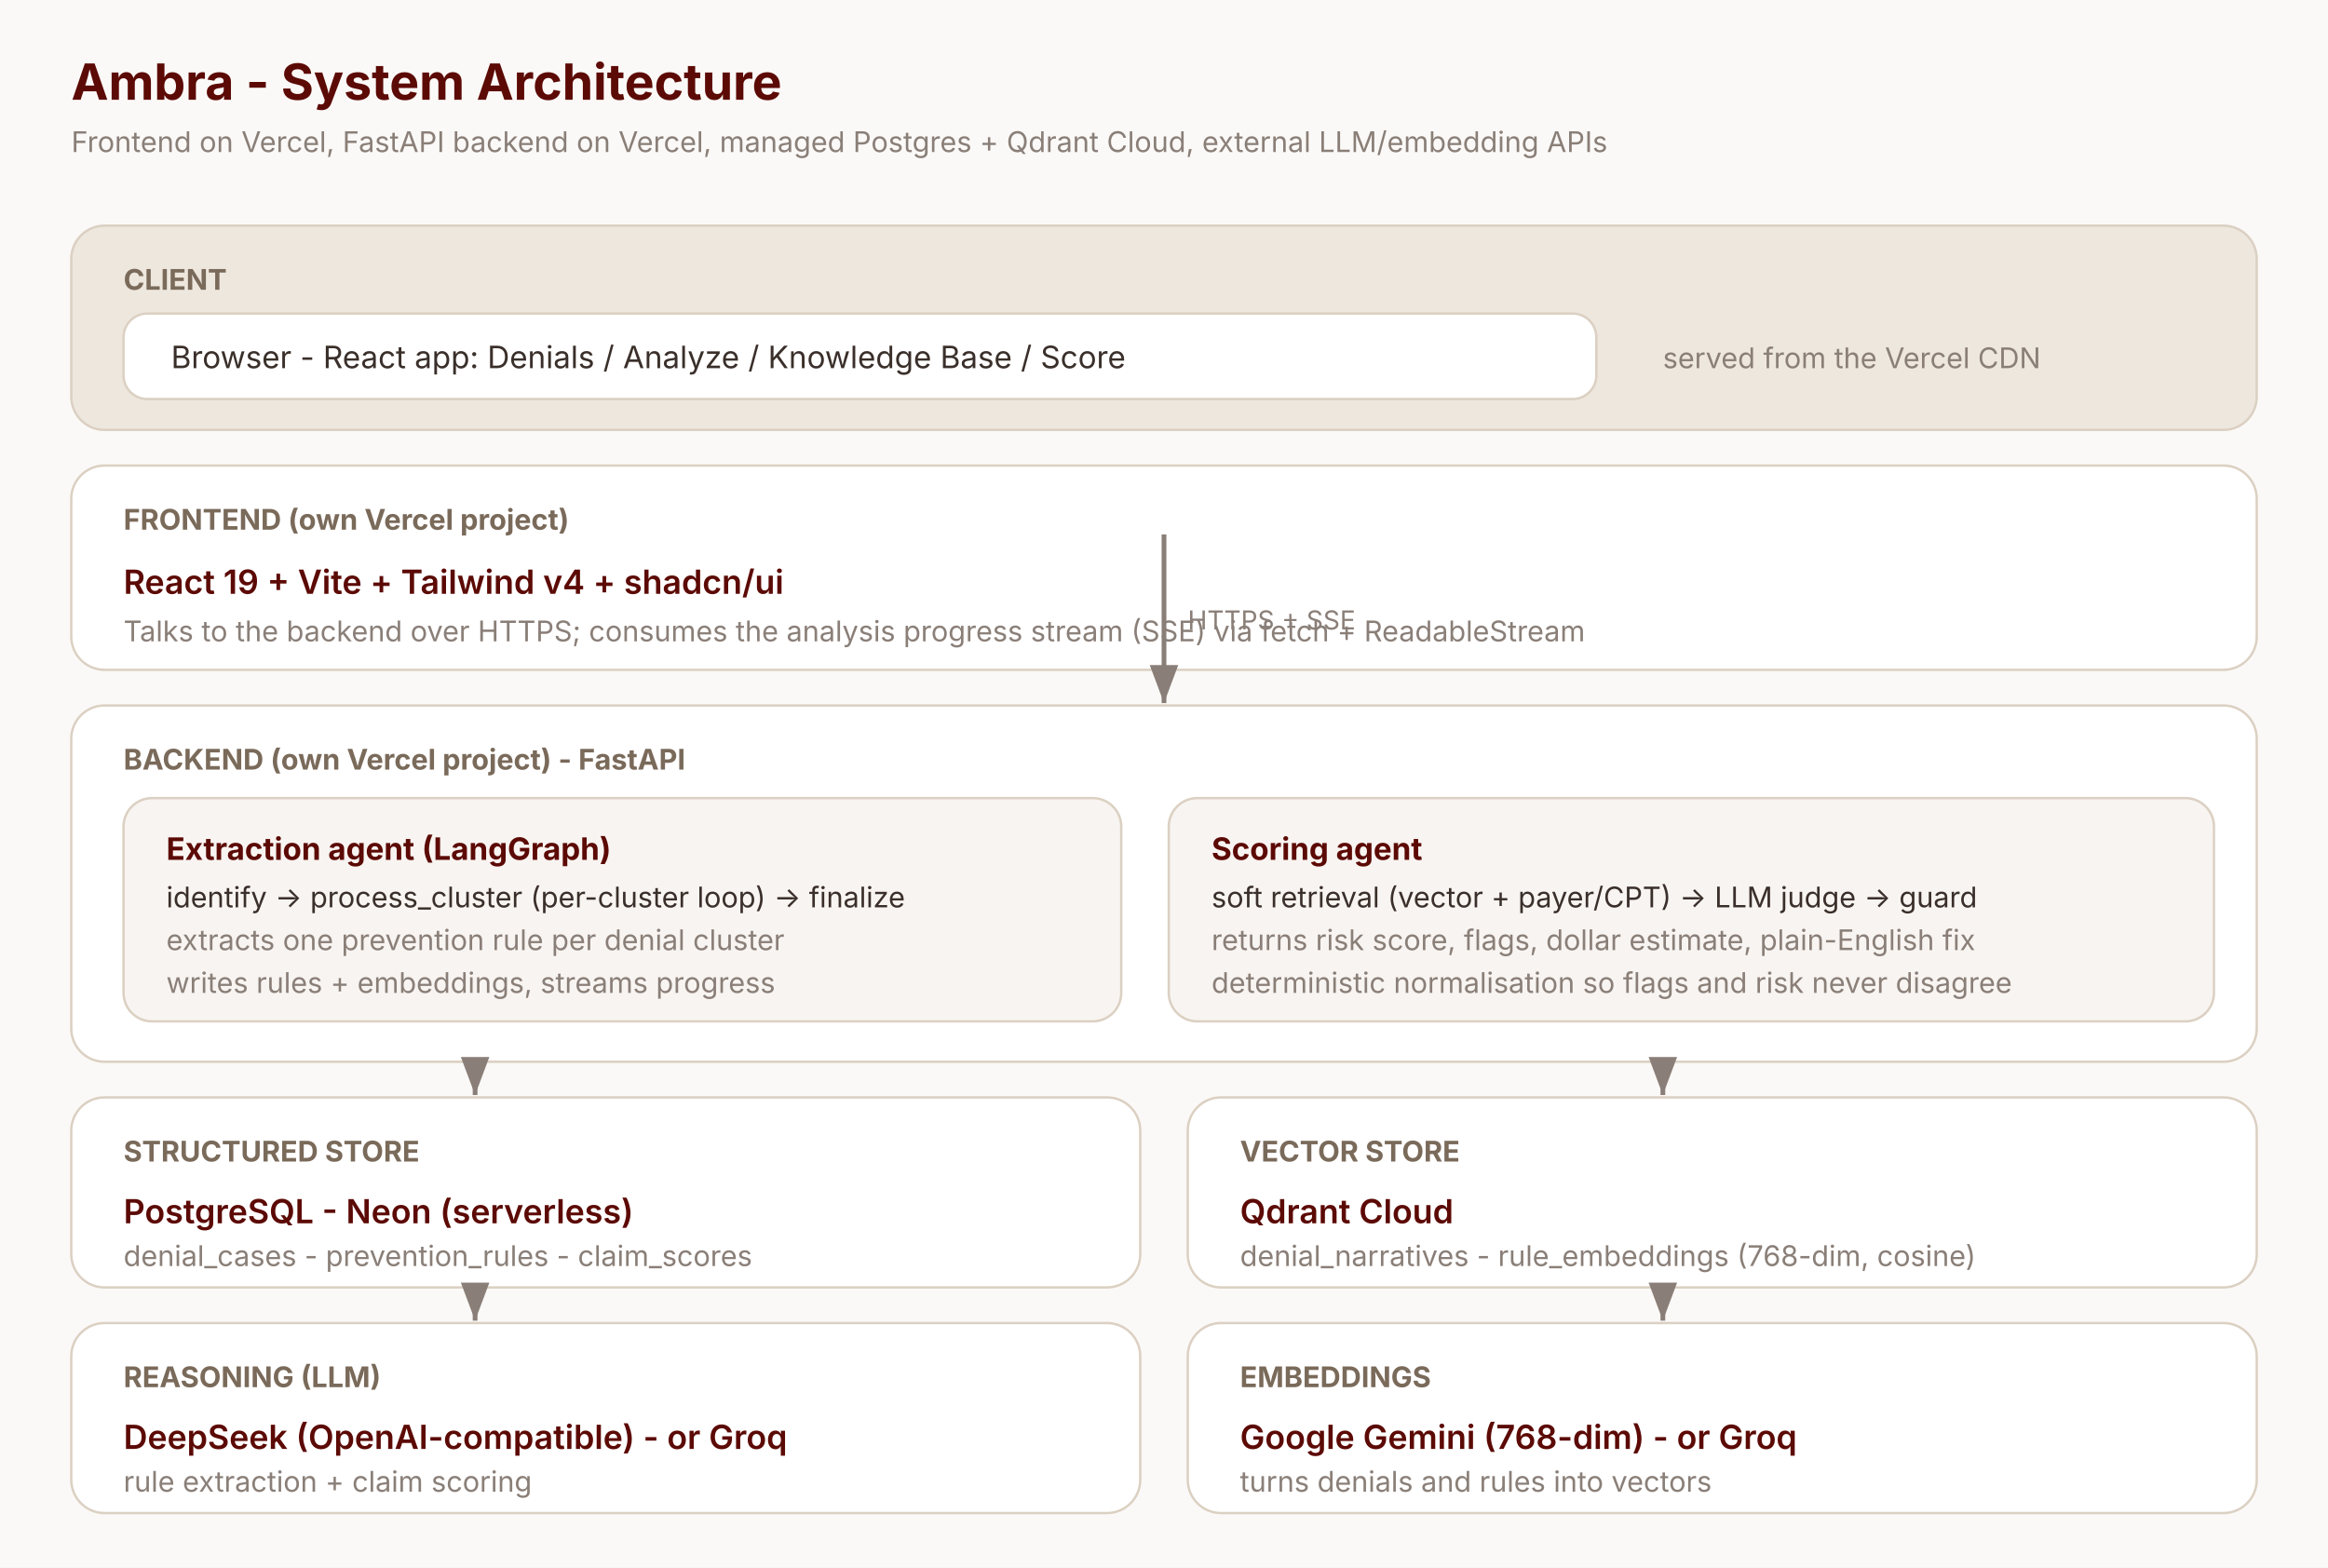
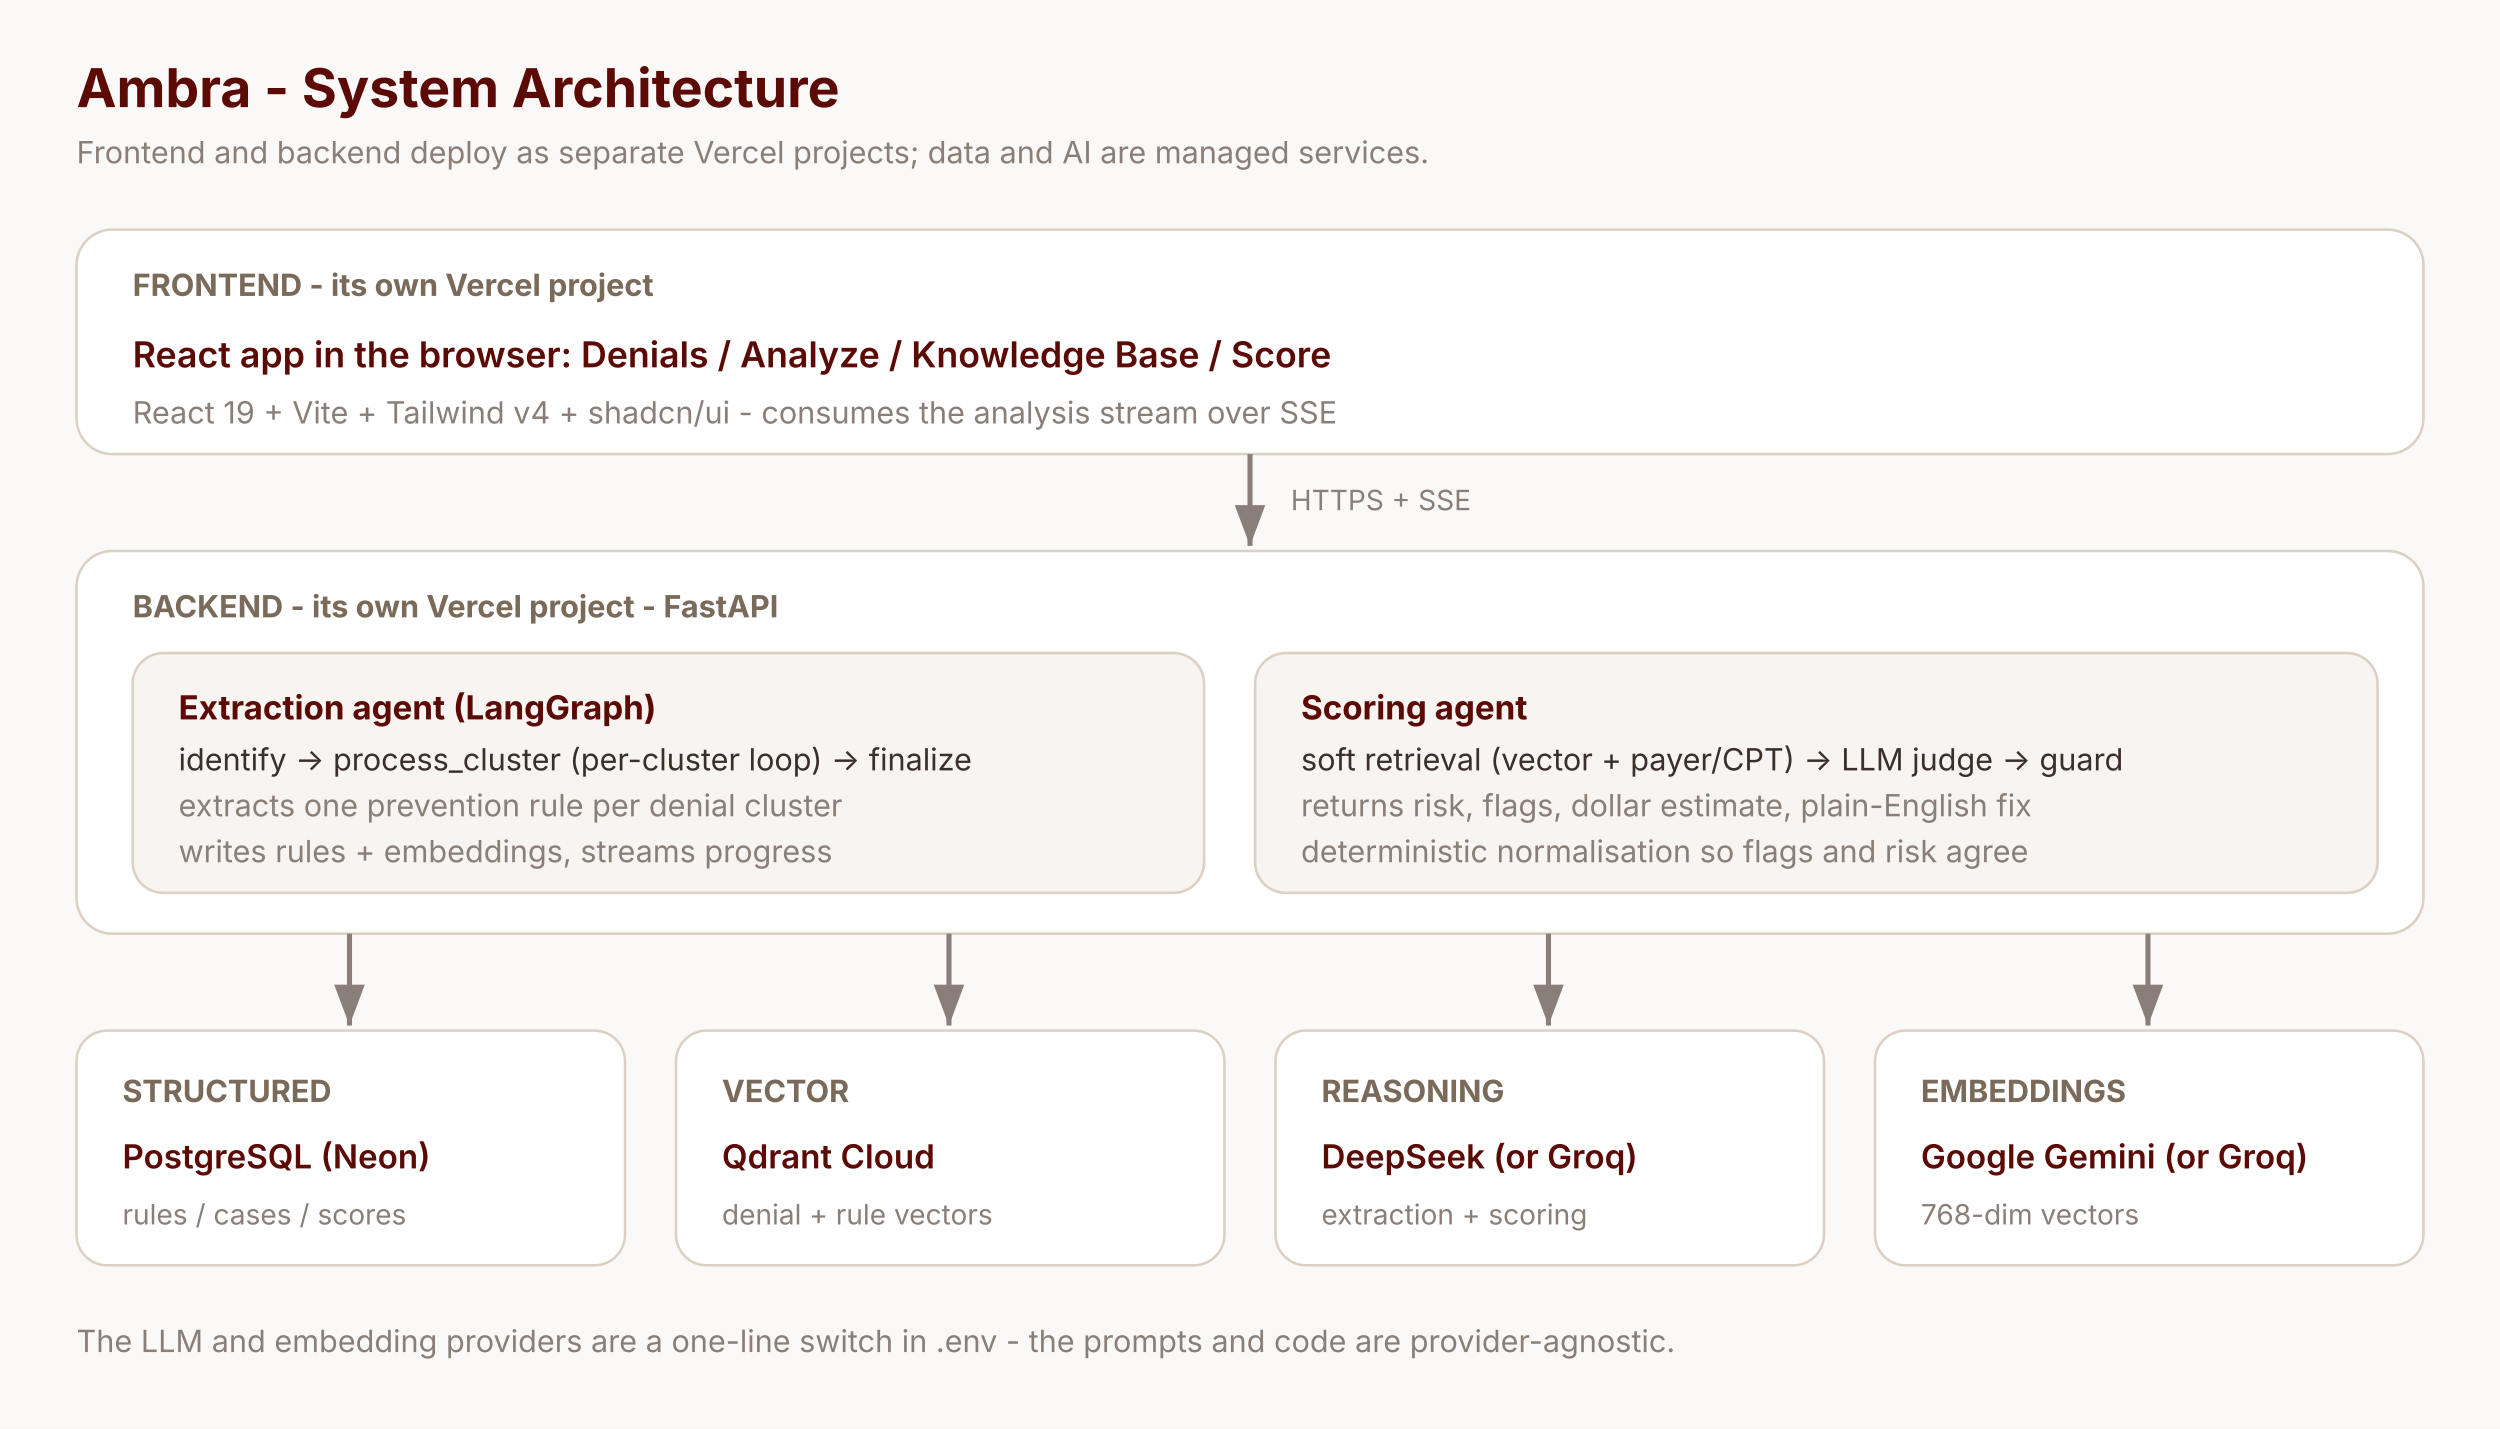
- <svg xmlns="http://www.w3.org/2000/svg" viewBox="0 0 980 660" width="980" height="660" font-family="Inter, Segoe UI, Arial, sans-serif">
+ <svg xmlns="http://www.w3.org/2000/svg" viewBox="0 0 980 560" width="980" height="560" font-family="Inter, Segoe UI, Arial, sans-serif">
  <defs>
    <marker id="arrow" markerWidth="10" markerHeight="10" refX="8" refY="3" orient="auto">
      <path d="M0,0 L8,3 L0,6 Z" fill="#8a7f78" />
    </marker>
  </defs>
-   <rect width="980" height="660" fill="#FBF9F7" />
+   <rect width="980" height="560" fill="#FBF9F7" />
  <text x="30" y="42" font-size="21" font-weight="700" fill="#5C0A05">Ambra - System Architecture</text>
-   <text x="30" y="64" font-size="12" fill="#8a7f78">Frontend on Vercel, FastAPI backend on Vercel, managed Postgres + Qdrant Cloud, external LLM/embedding APIs</text>
-   <rect x="30" y="95" width="920" height="86" rx="14" fill="#EEE7DE" stroke="#DBD0C2" />
-   <text x="52" y="122" font-size="12" font-weight="700" fill="#7a6a5a">CLIENT</text>
-   <rect x="52" y="132" width="620" height="36" rx="10" fill="#FFFFFF" stroke="#DBD0C2" />
-   <text x="72" y="155" font-size="13" fill="#3a2f2a">Browser - React app: Denials / Analyze / Knowledge Base / Score</text>
-   <text x="700" y="155" font-size="12" fill="#8a7f78">served from the Vercel CDN</text>
-   <rect x="30" y="196" width="920" height="86" rx="14" fill="#FFFFFF" stroke="#DBD0C2" />
-   <text x="52" y="223" font-size="12" font-weight="700" fill="#7a6a5a">FRONTEND (own Vercel project)</text>
-   <text x="52" y="250" font-size="14" font-weight="600" fill="#5C0A05">React 19 + Vite + Tailwind v4 + shadcn/ui</text>
-   <text x="52" y="270" font-size="12" fill="#8a7f78">Talks to the backend over HTTPS; consumes the analysis progress stream (SSE) via fetch + ReadableStream</text>
-   <rect x="30" y="297" width="920" height="150" rx="14" fill="#FFFFFF" stroke="#DBD0C2" />
-   <text x="52" y="324" font-size="12" font-weight="700" fill="#7a6a5a">BACKEND (own Vercel project) - FastAPI</text>
-   <rect x="52" y="336" width="420" height="94" rx="12" fill="#F8F4F1" stroke="#DBD0C2" />
-   <text x="70" y="362" font-size="13" font-weight="700" fill="#5C0A05">Extraction agent (LangGraph)</text>
-   <text x="70" y="382" font-size="12" fill="#3a2f2a">identify -&gt; process_cluster (per-cluster loop) -&gt; finalize</text>
-   <text x="70" y="400" font-size="12" fill="#8a7f78">extracts one prevention rule per denial cluster</text>
-   <text x="70" y="418" font-size="12" fill="#8a7f78">writes rules + embeddings, streams progress</text>
-   <rect x="492" y="336" width="440" height="94" rx="12" fill="#F8F4F1" stroke="#DBD0C2" />
-   <text x="510" y="362" font-size="13" font-weight="700" fill="#5C0A05">Scoring agent</text>
-   <text x="510" y="382" font-size="12" fill="#3a2f2a">soft retrieval (vector + payer/CPT) -&gt; LLM judge -&gt; guard</text>
-   <text x="510" y="400" font-size="12" fill="#8a7f78">returns risk score, flags, dollar estimate, plain-English fix</text>
-   <text x="510" y="418" font-size="12" fill="#8a7f78">deterministic normalisation so flags and risk never disagree</text>
-   <rect x="30" y="462" width="450" height="80" rx="14" fill="#FFFFFF" stroke="#DBD0C2" />
-   <text x="52" y="489" font-size="12" font-weight="700" fill="#7a6a5a">STRUCTURED STORE</text>
-   <text x="52" y="515" font-size="14" font-weight="600" fill="#5C0A05">PostgreSQL - Neon (serverless)</text>
-   <text x="52" y="533" font-size="12" fill="#8a7f78">denial_cases - prevention_rules - claim_scores</text>
-   <rect x="500" y="462" width="450" height="80" rx="14" fill="#FFFFFF" stroke="#DBD0C2" />
-   <text x="522" y="489" font-size="12" font-weight="700" fill="#7a6a5a">VECTOR STORE</text>
-   <text x="522" y="515" font-size="14" font-weight="600" fill="#5C0A05">Qdrant Cloud</text>
-   <text x="522" y="533" font-size="12" fill="#8a7f78">denial_narratives - rule_embeddings (768-dim, cosine)</text>
-   <rect x="30" y="557" width="450" height="80" rx="14" fill="#FFFFFF" stroke="#DBD0C2" />
-   <text x="52" y="584" font-size="12" font-weight="700" fill="#7a6a5a">REASONING (LLM)</text>
-   <text x="52" y="610" font-size="14" font-weight="600" fill="#5C0A05">DeepSeek (OpenAI-compatible) - or Groq</text>
-   <text x="52" y="628" font-size="12" fill="#8a7f78">rule extraction + claim scoring</text>
-   <rect x="500" y="557" width="450" height="80" rx="14" fill="#FFFFFF" stroke="#DBD0C2" />
-   <text x="522" y="584" font-size="12" font-weight="700" fill="#7a6a5a">EMBEDDINGS</text>
-   <text x="522" y="610" font-size="14" font-weight="600" fill="#5C0A05">Google Gemini (768-dim) - or Groq</text>
-   <text x="522" y="628" font-size="12" fill="#8a7f78">turns denials and rules into vectors</text>
-   <line x1="490" y1="225" x2="490" y2="296" stroke="#8a7f78" stroke-width="2" marker-end="url(#arrow)" />
-   <text x="500" y="265" font-size="11" fill="#8a7f78">HTTPS + SSE</text>
-   <line x1="200" y1="447" x2="200" y2="461" stroke="#8a7f78" stroke-width="2" marker-end="url(#arrow)" />
-   <line x1="700" y1="447" x2="700" y2="461" stroke="#8a7f78" stroke-width="2" marker-end="url(#arrow)" />
-   <line x1="200" y1="542" x2="200" y2="556" stroke="#8a7f78" stroke-width="2" marker-end="url(#arrow)" />
-   <line x1="700" y1="542" x2="700" y2="556" stroke="#8a7f78" stroke-width="2" marker-end="url(#arrow)" />
+   <text x="30" y="64" font-size="12" fill="#8a7f78">Frontend and backend deploy as separate Vercel projects; data and AI are managed services.</text>
+   <rect x="30" y="90" width="920" height="88" rx="14" fill="#FFFFFF" stroke="#DBD0C2" />
+   <text x="52" y="116" font-size="12" font-weight="700" fill="#7a6a5a">FRONTEND - its own Vercel project</text>
+   <text x="52" y="144" font-size="14" font-weight="600" fill="#5C0A05">React app in the browser: Denials / Analyze / Knowledge Base / Score</text>
+   <text x="52" y="166" font-size="12" fill="#8a7f78">React 19 + Vite + Tailwind v4 + shadcn/ui - consumes the analysis stream over SSE</text>
+   <line x1="490" y1="178" x2="490" y2="214" stroke="#8a7f78" stroke-width="2" marker-end="url(#arrow)" />
+   <text x="506" y="200" font-size="11" fill="#8a7f78">HTTPS + SSE</text>
+   <rect x="30" y="216" width="920" height="150" rx="14" fill="#FFFFFF" stroke="#DBD0C2" />
+   <text x="52" y="242" font-size="12" font-weight="700" fill="#7a6a5a">BACKEND - its own Vercel project - FastAPI</text>
+   <rect x="52" y="256" width="420" height="94" rx="12" fill="#F8F4F1" stroke="#DBD0C2" />
+   <text x="70" y="282" font-size="13" font-weight="700" fill="#5C0A05">Extraction agent (LangGraph)</text>
+   <text x="70" y="302" font-size="12" fill="#3a2f2a">identify -&gt; process_cluster (per-cluster loop) -&gt; finalize</text>
+   <text x="70" y="320" font-size="12" fill="#8a7f78">extracts one prevention rule per denial cluster</text>
+   <text x="70" y="338" font-size="12" fill="#8a7f78">writes rules + embeddings, streams progress</text>
+   <rect x="492" y="256" width="440" height="94" rx="12" fill="#F8F4F1" stroke="#DBD0C2" />
+   <text x="510" y="282" font-size="13" font-weight="700" fill="#5C0A05">Scoring agent</text>
+   <text x="510" y="302" font-size="12" fill="#3a2f2a">soft retrieval (vector + payer/CPT) -&gt; LLM judge -&gt; guard</text>
+   <text x="510" y="320" font-size="12" fill="#8a7f78">returns risk, flags, dollar estimate, plain-English fix</text>
+   <text x="510" y="338" font-size="12" fill="#8a7f78">deterministic normalisation so flags and risk agree</text>
+   <line x1="137" y1="366" x2="137" y2="402" stroke="#8a7f78" stroke-width="2" marker-end="url(#arrow)" />
+   <line x1="372" y1="366" x2="372" y2="402" stroke="#8a7f78" stroke-width="2" marker-end="url(#arrow)" />
+   <line x1="607" y1="366" x2="607" y2="402" stroke="#8a7f78" stroke-width="2" marker-end="url(#arrow)" />
+   <line x1="842" y1="366" x2="842" y2="402" stroke="#8a7f78" stroke-width="2" marker-end="url(#arrow)" />
+   <rect x="30" y="404" width="215" height="92" rx="12" fill="#FFFFFF" stroke="#DBD0C2" />
+   <text x="48" y="432" font-size="12" font-weight="700" fill="#7a6a5a">STRUCTURED</text>
+   <text x="48" y="458" font-size="13" font-weight="600" fill="#5C0A05">PostgreSQL (Neon)</text>
+   <text x="48" y="480" font-size="11" fill="#8a7f78">rules / cases / scores</text>
+   <rect x="265" y="404" width="215" height="92" rx="12" fill="#FFFFFF" stroke="#DBD0C2" />
+   <text x="283" y="432" font-size="12" font-weight="700" fill="#7a6a5a">VECTOR</text>
+   <text x="283" y="458" font-size="13" font-weight="600" fill="#5C0A05">Qdrant Cloud</text>
+   <text x="283" y="480" font-size="11" fill="#8a7f78">denial + rule vectors</text>
+   <rect x="500" y="404" width="215" height="92" rx="12" fill="#FFFFFF" stroke="#DBD0C2" />
+   <text x="518" y="432" font-size="12" font-weight="700" fill="#7a6a5a">REASONING</text>
+   <text x="518" y="458" font-size="13" font-weight="600" fill="#5C0A05">DeepSeek (or Groq)</text>
+   <text x="518" y="480" font-size="11" fill="#8a7f78">extraction + scoring</text>
+   <rect x="735" y="404" width="215" height="92" rx="12" fill="#FFFFFF" stroke="#DBD0C2" />
+   <text x="753" y="432" font-size="12" font-weight="700" fill="#7a6a5a">EMBEDDINGS</text>
+   <text x="753" y="458" font-size="13" font-weight="600" fill="#5C0A05">Google Gemini (or Groq)</text>
+   <text x="753" y="480" font-size="11" fill="#8a7f78">768-dim vectors</text>
+   <text x="30" y="530" font-size="12" fill="#8a7f78">The LLM and embedding providers are a one-line switch in .env - the prompts and code are provider-agnostic.</text>
</svg>
